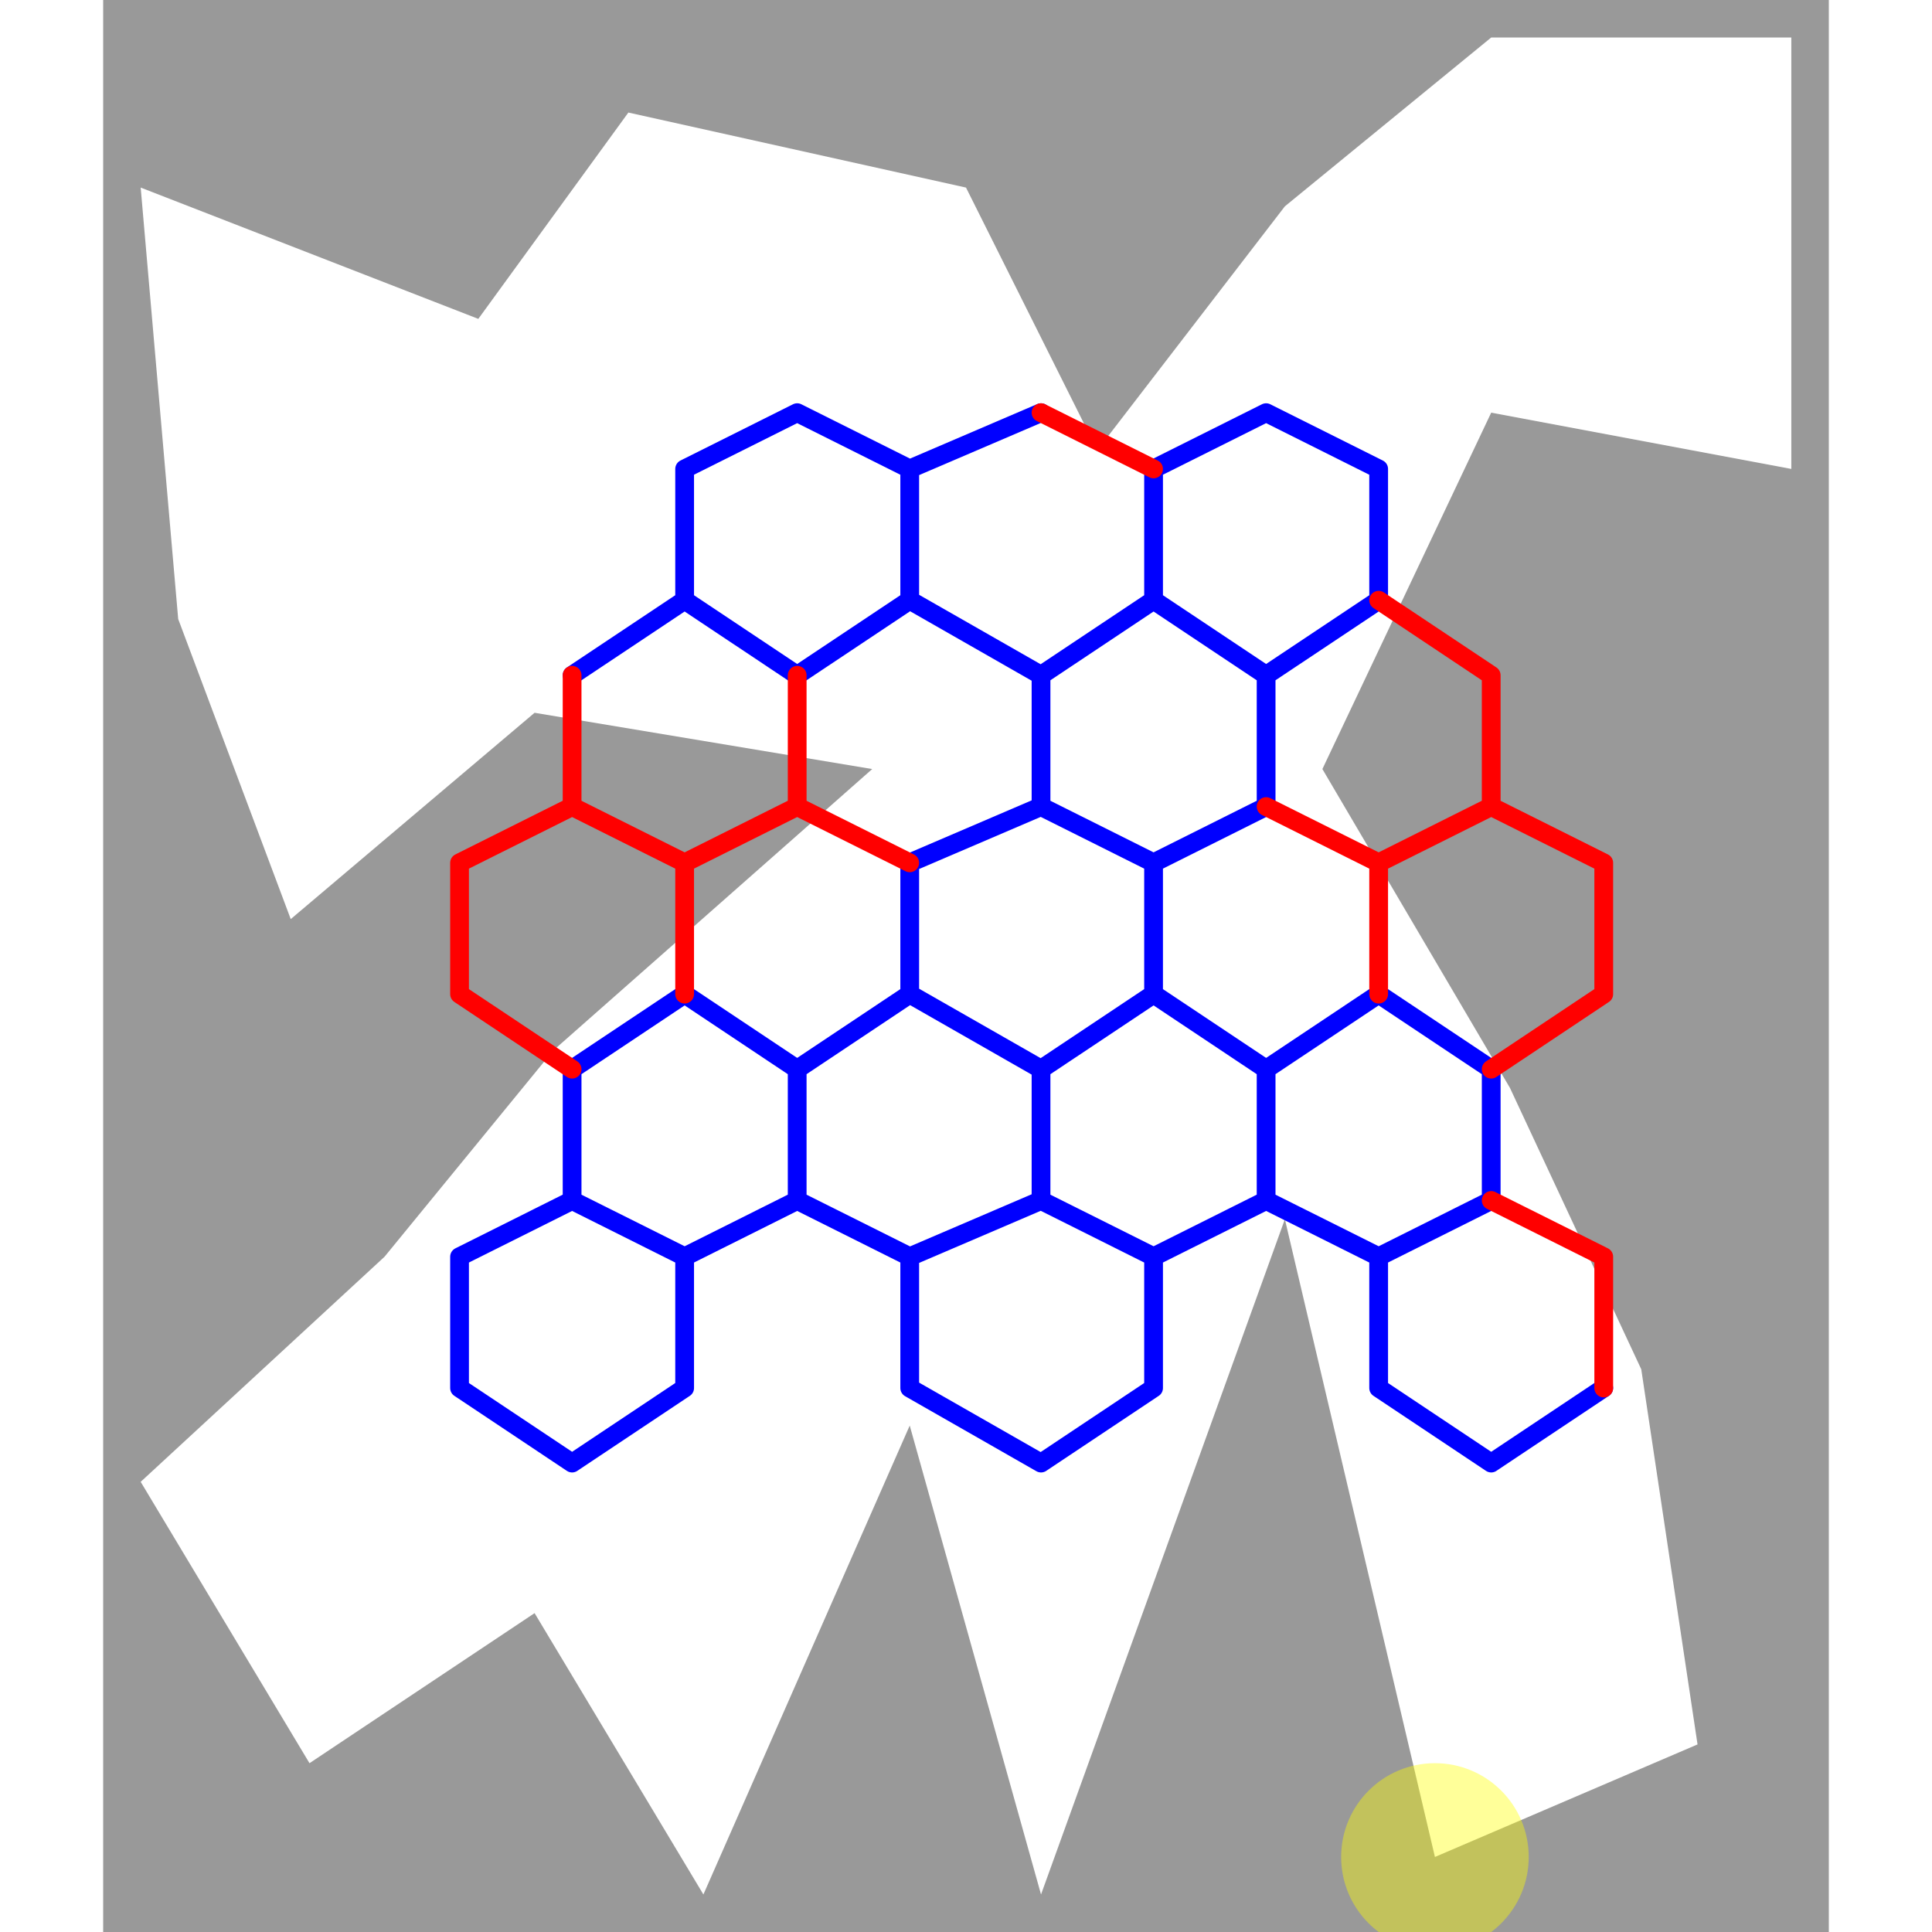
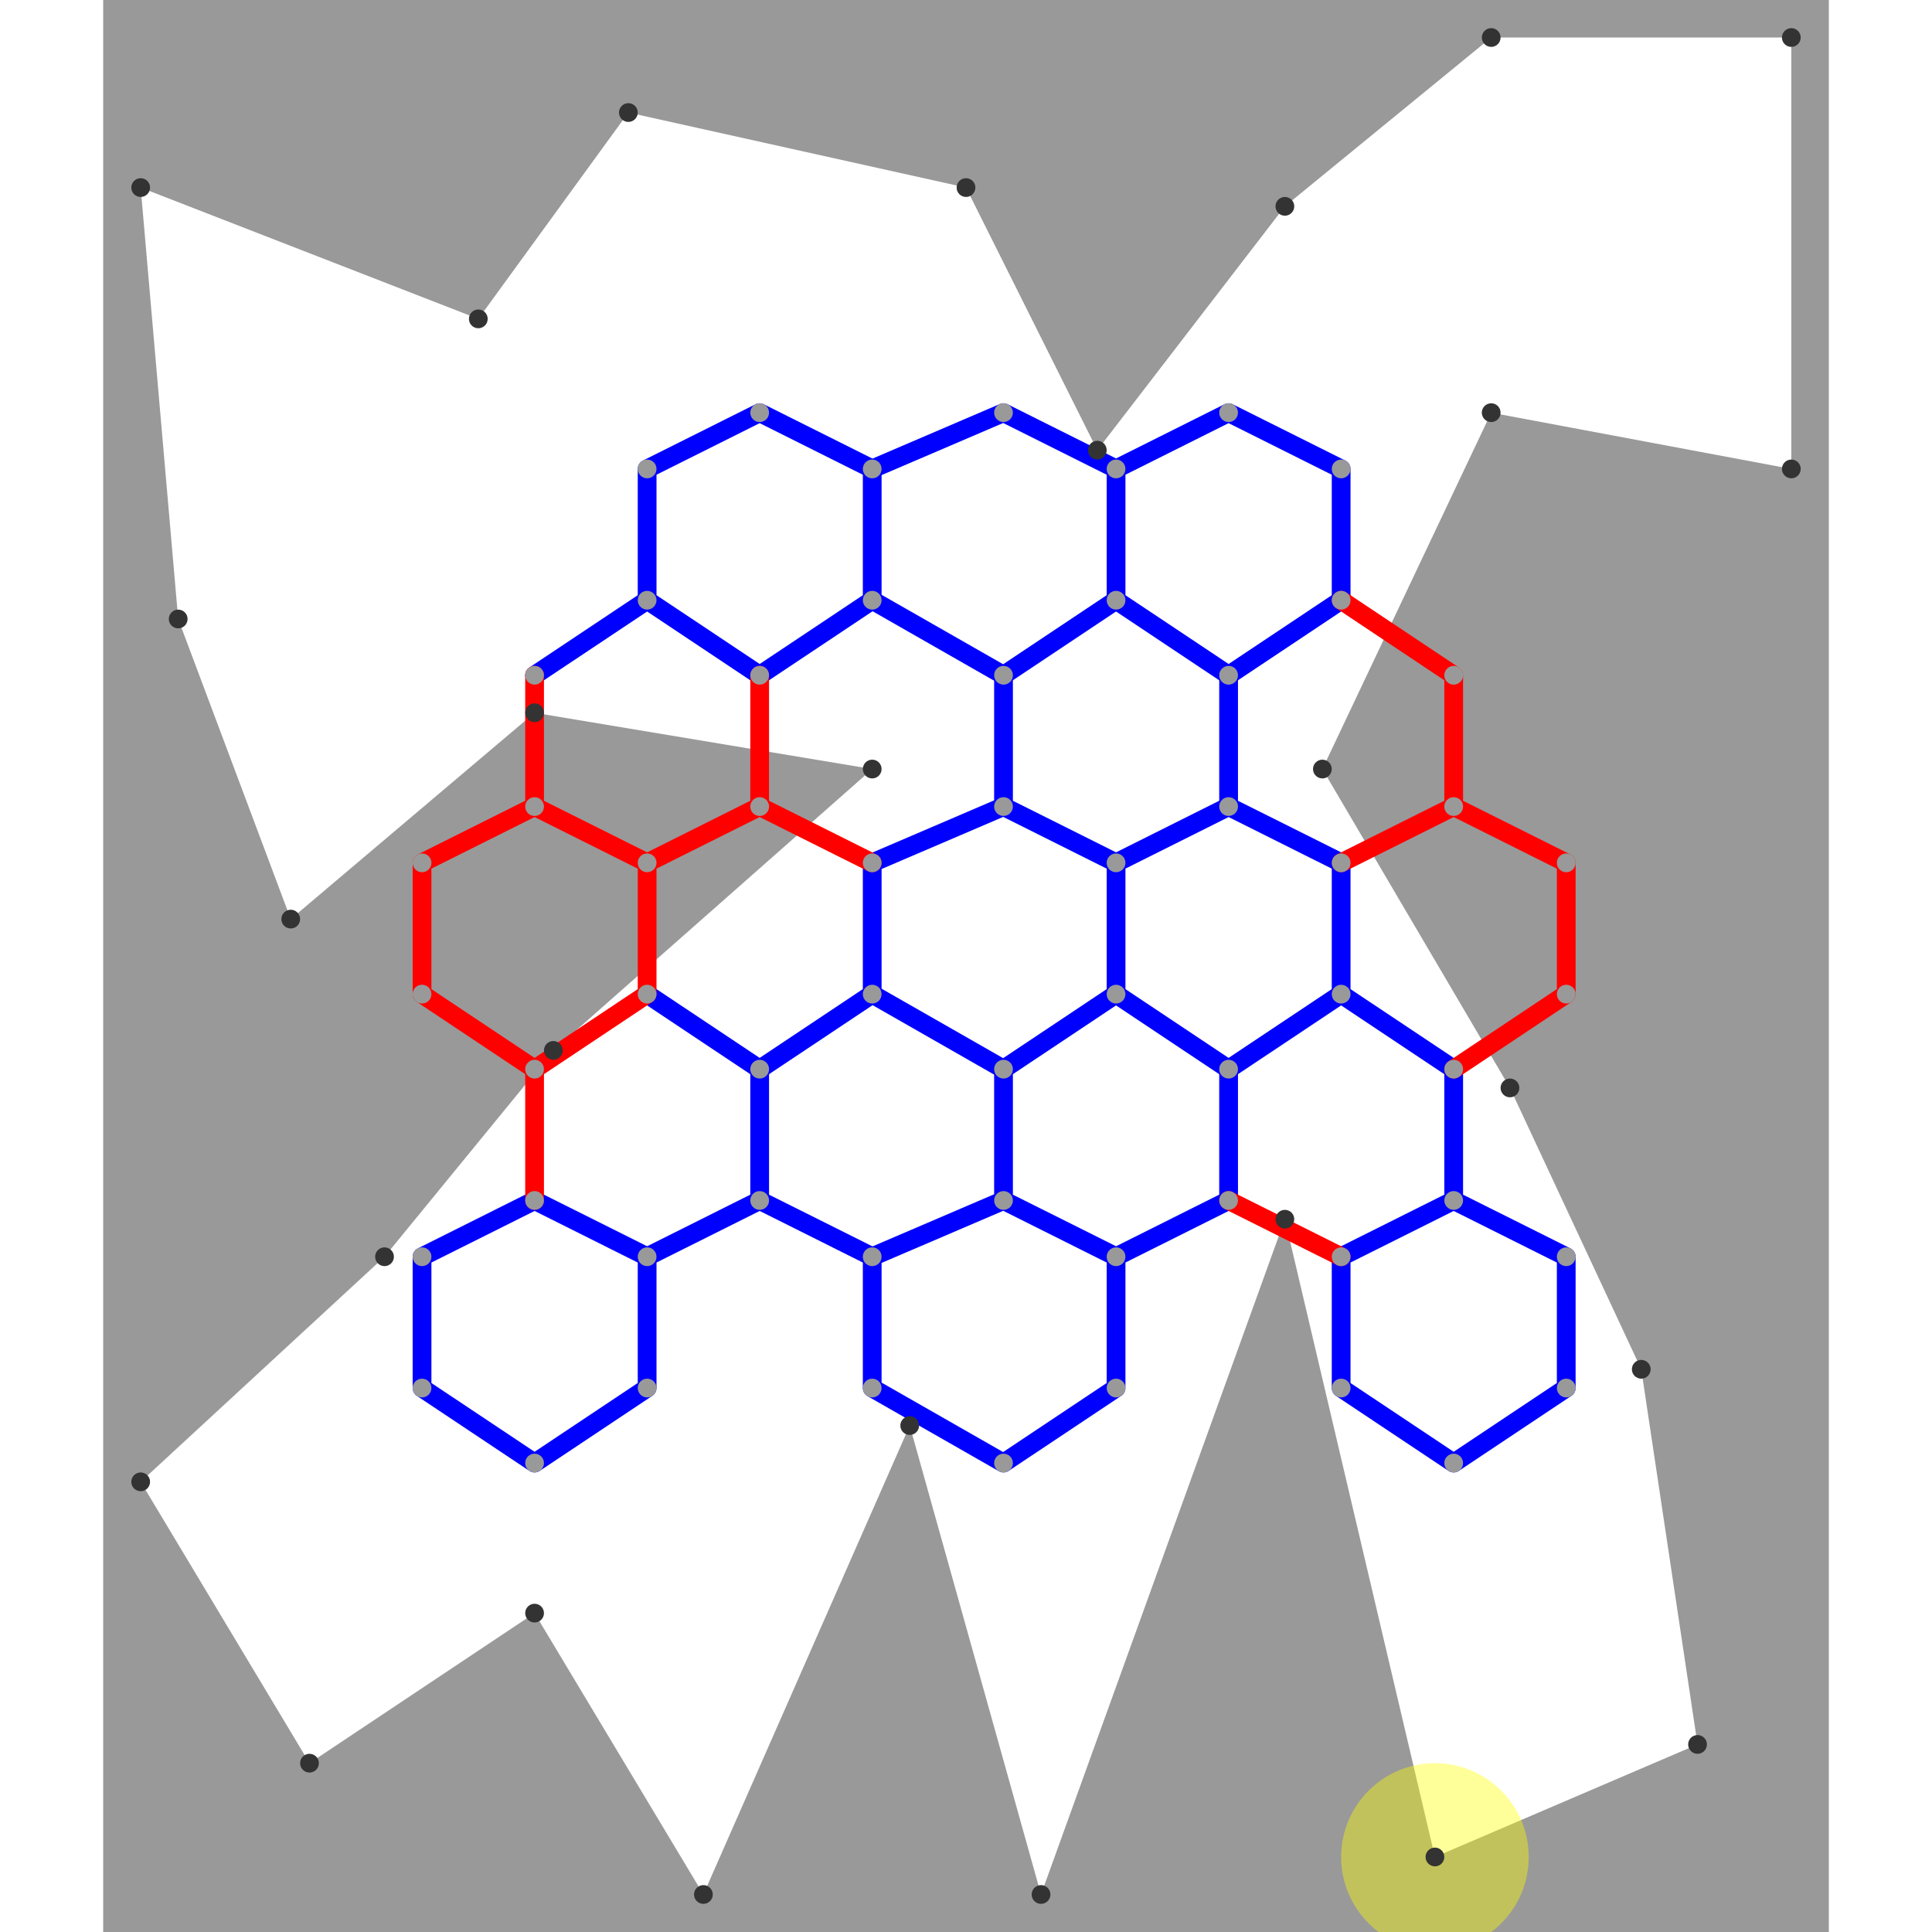
- <svg xmlns="http://www.w3.org/2000/svg" height="500" viewBox="-2 -2 92 103" width="500">
-   <path class="hole" d="M2 31L8 47L21 36L39 39L22 54L13 65L0 77L9 92L21 84L30 99L41 74L48 99L61 63L69 97L83 91L80 71L73 56L63 39L72 20L88 23L88 0L72 0L61 9L51 22L44 8L26 4L18 15L0 8M-2 -2L90 -2L90 101L-2 101" style="fill:#00000066;fill-rule:evenodd;stroke:none;" />
-   <circle cx="69" cy="97" r="5" style="fill:#ffff0066;stroke:none;" />
-   <path class="ok" d="M17 65L17 72M17 65L23 62M17 72L23 76M23 34L29 30M23 55L23 62M23 55L29 51M23 62L29 65M23 76L29 72M29 23L29 30M29 23L35 20M29 30L35 34M29 51L35 55M29 65L29 72M29 65L35 62M35 20L41 23M35 34L41 30M35 55L35 62M35 55L41 51M35 62L41 65M41 23L41 30M41 23L48 20M41 30L48 34M41 44L41 51M41 44L48 41M41 51L48 55M41 65L41 72M41 65L48 62M41 72L48 76M48 34L48 41M48 34L54 30M48 41L54 44M48 55L48 62M48 55L54 51M48 62L54 65M48 76L54 72M54 23L54 30M54 23L60 20M54 30L60 34M54 44L54 51M54 44L60 41M54 51L60 55M54 65L54 72M54 65L60 62M60 20L66 23M60 34L60 41M60 34L66 30M60 55L60 62M60 55L66 51M60 62L66 65M66 23L66 30M66 51L72 55M66 65L66 72M66 65L72 62M66 72L72 76M72 55L72 62M72 76L78 72" style="fill:none;stroke:#0000ff;stroke-linecap:round" />
-   <path class="out" d="M17 44L17 51M17 44L23 41M17 51L23 55M23 34L23 41M23 41L29 44M29 44L29 51M29 44L35 41M35 34L35 41M35 41L41 44M48 20L54 23M60 41L66 44M66 30L72 34M66 44L66 51M66 44L72 41M72 34L72 41M72 41L78 44M72 55L78 51M72 62L78 65M78 44L78 51M78 65L78 72" style="fill:none;stroke:#ff0000;stroke-linecap:round" />
+ <svg xmlns="http://www.w3.org/2000/svg" height="500" viewBox="0 -2 92 103" width="500">
+   <path class="hole" d="M4 31L10 47L23 36L41 39L24 54L15 65L2 77L11 92L23 84L32 99L43 74L50 99L63 63L71 97L85 91L82 71L75 56L65 39L74 20L90 23L90 0L74 0L63 9L53 22L46 8L28 4L20 15L2 8M0 -2L92 -2L92 101L0 101" style="fill:#00000066;fill-rule:evenodd;" />
+   <circle cx="71" cy="97" r="5" style="fill:#ffff0066;" title="BreakALeg" />
+   <path class="ok" d="M17 65L17 72M17 65L23 62M17 72L23 76M23 34L29 30M23 62L29 65M23 76L29 72M29 23L29 30M29 23L35 20M29 30L35 34M29 51L35 55M29 65L29 72M29 65L35 62M35 20L41 23M35 34L41 30M35 55L35 62M35 55L41 51M35 62L41 65M41 23L41 30M41 23L48 20M41 30L48 34M41 44L41 51M41 44L48 41M41 51L48 55M41 65L41 72M41 65L48 62M41 72L48 76M48 20L54 23M48 34L48 41M48 34L54 30M48 41L54 44M48 55L48 62M48 55L54 51M48 62L54 65M48 76L54 72M54 23L54 30M54 23L60 20M54 30L60 34M54 44L54 51M54 44L60 41M54 51L60 55M54 65L54 72M54 65L60 62M60 20L66 23M60 34L60 41M60 34L66 30M60 41L66 44M60 55L60 62M60 55L66 51M66 23L66 30M66 44L66 51M66 51L72 55M66 65L66 72M66 65L72 62M66 72L72 76M72 55L72 62M72 62L78 65M72 76L78 72M78 65L78 72" style="stroke:#0000ff;stroke-linecap:round" />
+   <path class="out" d="M17 44L17 51M17 44L23 41M17 51L23 55M23 34L23 41M23 41L29 44M23 55L23 62M23 55L29 51M29 44L29 51M29 44L35 41M35 34L35 41M35 41L41 44M60 62L66 65M66 30L72 34M66 44L72 41M72 34L72 41M72 41L78 44M72 55L78 51M78 44L78 51" style="stroke:#ff0000;stroke-linecap:round" />
+   <g fill="#333333">
+     <circle cx="4" cy="31" r="0.5" tabindex="0">
+ </circle>
+     <circle cx="10" cy="47" r="0.5" tabindex="1">
+ </circle>
+     <circle cx="23" cy="36" r="0.5" tabindex="2">
+ </circle>
+     <circle cx="41" cy="39" r="0.5" tabindex="3">
+ </circle>
+     <circle cx="24" cy="54" r="0.5" tabindex="4">
+ </circle>
+     <circle cx="15" cy="65" r="0.5" tabindex="5">
+ </circle>
+     <circle cx="2" cy="77" r="0.5" tabindex="6">
+ </circle>
+     <circle cx="11" cy="92" r="0.5" tabindex="7">
+ </circle>
+     <circle cx="23" cy="84" r="0.5" tabindex="8">
+ </circle>
+     <circle cx="32" cy="99" r="0.5" tabindex="9">
+ </circle>
+     <circle cx="43" cy="74" r="0.5" tabindex="10">
+ </circle>
+     <circle cx="50" cy="99" r="0.5" tabindex="11">
+ </circle>
+     <circle cx="63" cy="63" r="0.5" tabindex="12">
+ </circle>
+     <circle cx="71" cy="97" r="0.5" tabindex="13">
+ </circle>
+     <circle cx="85" cy="91" r="0.5" tabindex="14">
+ </circle>
+     <circle cx="82" cy="71" r="0.5" tabindex="15">
+ </circle>
+     <circle cx="75" cy="56" r="0.5" tabindex="16">
+ </circle>
+     <circle cx="65" cy="39" r="0.5" tabindex="17">
+ </circle>
+     <circle cx="74" cy="20" r="0.5" tabindex="18">
+ </circle>
+     <circle cx="90" cy="23" r="0.5" tabindex="19">
+ </circle>
+     <circle cx="90" cy="0" r="0.5" tabindex="20">
+ </circle>
+     <circle cx="74" cy="0" r="0.5" tabindex="21">
+ </circle>
+     <circle cx="63" cy="9" r="0.5" tabindex="22">
+ </circle>
+     <circle cx="53" cy="22" r="0.5" tabindex="23">
+ </circle>
+     <circle cx="46" cy="8" r="0.5" tabindex="24">
+ </circle>
+     <circle cx="28" cy="4" r="0.5" tabindex="25">
+ </circle>
+     <circle cx="20" cy="15" r="0.5" tabindex="26">
+ </circle>
+     <circle cx="2" cy="8" r="0.5" tabindex="27">
+ </circle>
+   </g>
+   <g fill="#999999">
+     <circle cx="17" cy="44" r="0.5" tabindex="28">
+ </circle>
+     <circle cx="17" cy="51" r="0.5" tabindex="29">
+ </circle>
+     <circle cx="17" cy="65" r="0.5" tabindex="30">
+ </circle>
+     <circle cx="17" cy="72" r="0.5" tabindex="31">
+ </circle>
+     <circle cx="23" cy="34" r="0.5" tabindex="32">
+ </circle>
+     <circle cx="23" cy="41" r="0.5" tabindex="33">
+ </circle>
+     <circle cx="23" cy="55" r="0.5" tabindex="34">
+ </circle>
+     <circle cx="23" cy="62" r="0.5" tabindex="35">
+ </circle>
+     <circle cx="23" cy="76" r="0.5" tabindex="36">
+ </circle>
+     <circle cx="29" cy="23" r="0.5" tabindex="37">
+ </circle>
+     <circle cx="29" cy="30" r="0.5" tabindex="38">
+ </circle>
+     <circle cx="29" cy="44" r="0.5" tabindex="39">
+ </circle>
+     <circle cx="29" cy="51" r="0.5" tabindex="40">
+ </circle>
+     <circle cx="29" cy="65" r="0.5" tabindex="41">
+ </circle>
+     <circle cx="29" cy="72" r="0.5" tabindex="42">
+ </circle>
+     <circle cx="35" cy="20" r="0.5" tabindex="43">
+ </circle>
+     <circle cx="35" cy="34" r="0.5" tabindex="44">
+ </circle>
+     <circle cx="35" cy="41" r="0.5" tabindex="45">
+ </circle>
+     <circle cx="35" cy="55" r="0.5" tabindex="46">
+ </circle>
+     <circle cx="35" cy="62" r="0.5" tabindex="47">
+ </circle>
+     <circle cx="41" cy="23" r="0.5" tabindex="48">
+ </circle>
+     <circle cx="41" cy="30" r="0.5" tabindex="49">
+ </circle>
+     <circle cx="41" cy="44" r="0.5" tabindex="50">
+ </circle>
+     <circle cx="41" cy="51" r="0.5" tabindex="51">
+ </circle>
+     <circle cx="41" cy="65" r="0.5" tabindex="52">
+ </circle>
+     <circle cx="41" cy="72" r="0.5" tabindex="53">
+ </circle>
+     <circle cx="48" cy="20" r="0.5" tabindex="54">
+ </circle>
+     <circle cx="48" cy="34" r="0.5" tabindex="55">
+ </circle>
+     <circle cx="48" cy="41" r="0.5" tabindex="56">
+ </circle>
+     <circle cx="48" cy="55" r="0.5" tabindex="57">
+ </circle>
+     <circle cx="48" cy="62" r="0.5" tabindex="58">
+ </circle>
+     <circle cx="48" cy="76" r="0.5" tabindex="59">
+ </circle>
+     <circle cx="54" cy="23" r="0.5" tabindex="60">
+ </circle>
+     <circle cx="54" cy="30" r="0.5" tabindex="61">
+ </circle>
+     <circle cx="54" cy="44" r="0.5" tabindex="62">
+ </circle>
+     <circle cx="54" cy="51" r="0.5" tabindex="63">
+ </circle>
+     <circle cx="54" cy="65" r="0.5" tabindex="64">
+ </circle>
+     <circle cx="54" cy="72" r="0.5" tabindex="65">
+ </circle>
+     <circle cx="60" cy="20" r="0.5" tabindex="66">
+ </circle>
+     <circle cx="60" cy="34" r="0.5" tabindex="67">
+ </circle>
+     <circle cx="60" cy="41" r="0.5" tabindex="68">
+ </circle>
+     <circle cx="60" cy="55" r="0.5" tabindex="69">
+ </circle>
+     <circle cx="60" cy="62" r="0.5" tabindex="70">
+ </circle>
+     <circle cx="66" cy="23" r="0.5" tabindex="71">
+ </circle>
+     <circle cx="66" cy="30" r="0.5" tabindex="72">
+ </circle>
+     <circle cx="66" cy="44" r="0.5" tabindex="73">
+ </circle>
+     <circle cx="66" cy="51" r="0.5" tabindex="74">
+ </circle>
+     <circle cx="66" cy="65" r="0.5" tabindex="75">
+ </circle>
+     <circle cx="66" cy="72" r="0.5" tabindex="76">
+ </circle>
+     <circle cx="72" cy="34" r="0.5" tabindex="77">
+ </circle>
+     <circle cx="72" cy="41" r="0.5" tabindex="78">
+ </circle>
+     <circle cx="72" cy="55" r="0.5" tabindex="79">
+ </circle>
+     <circle cx="72" cy="62" r="0.5" tabindex="80">
+ </circle>
+     <circle cx="72" cy="76" r="0.5" tabindex="81">
+ </circle>
+     <circle cx="78" cy="44" r="0.5" tabindex="82">
+ </circle>
+     <circle cx="78" cy="51" r="0.5" tabindex="83">
+ </circle>
+     <circle cx="78" cy="65" r="0.5" tabindex="84">
+ </circle>
+     <circle cx="78" cy="72" r="0.5" tabindex="85">
+ </circle>
+   </g>
</svg>
